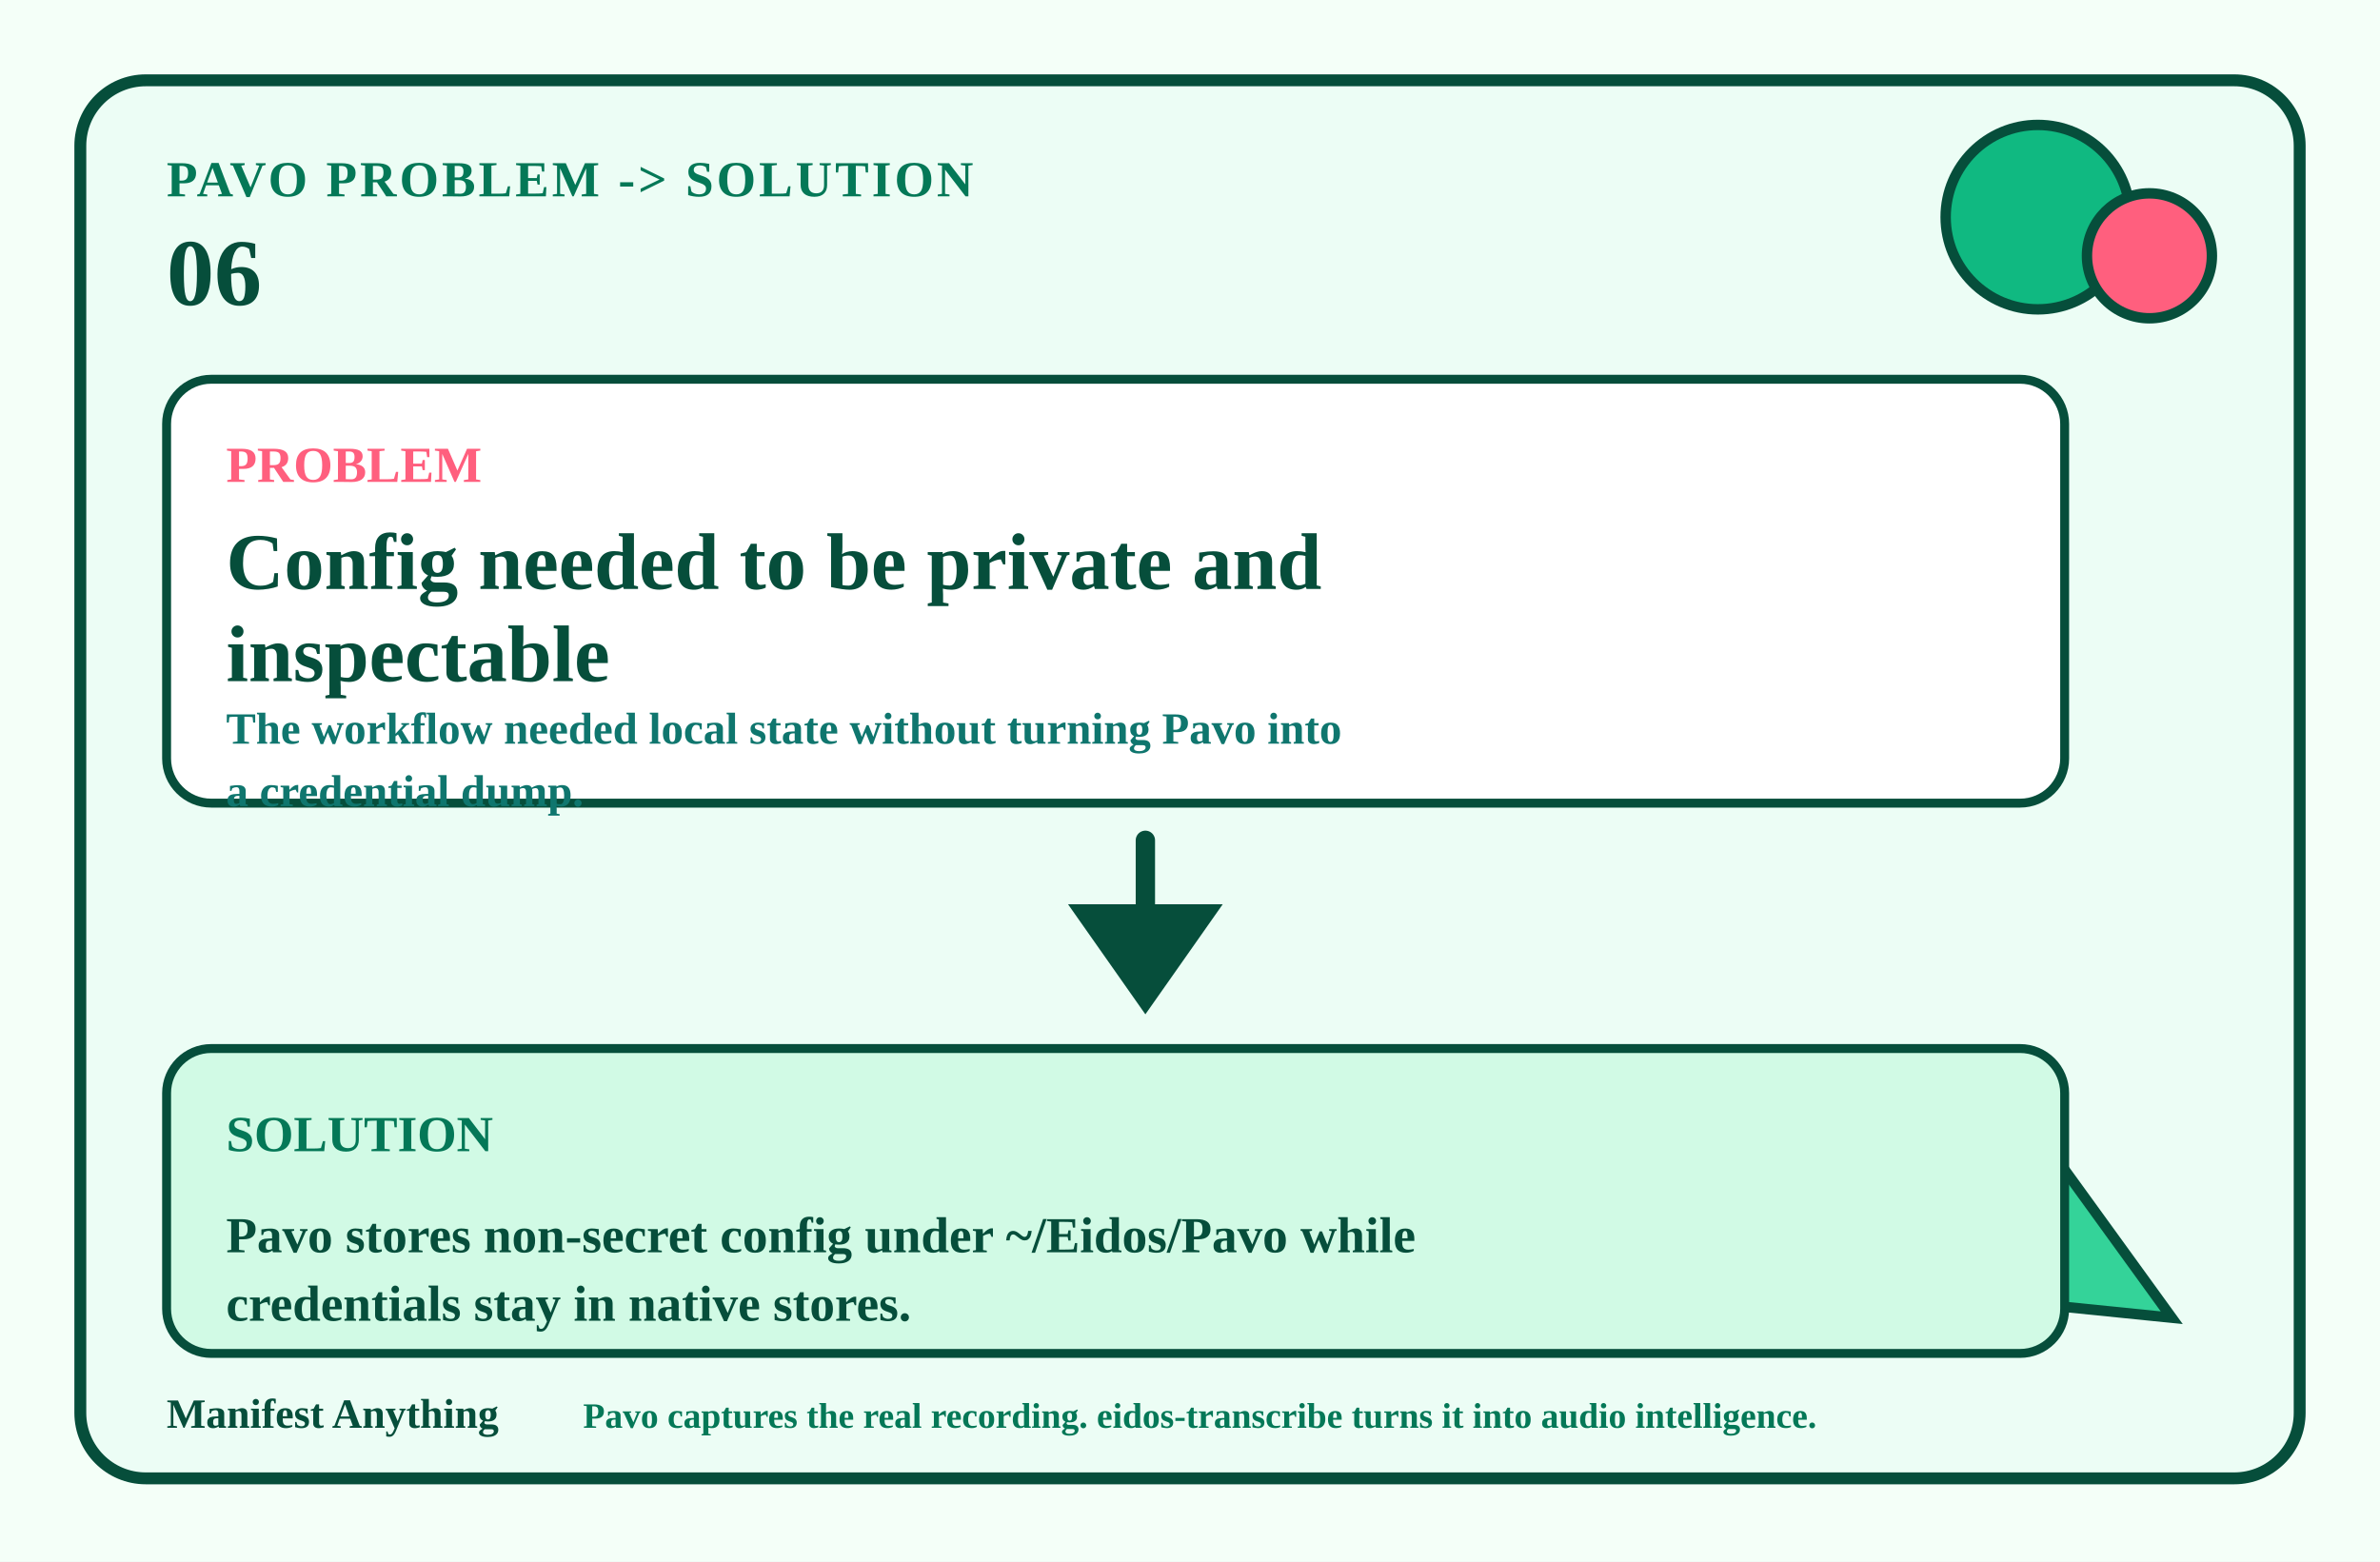
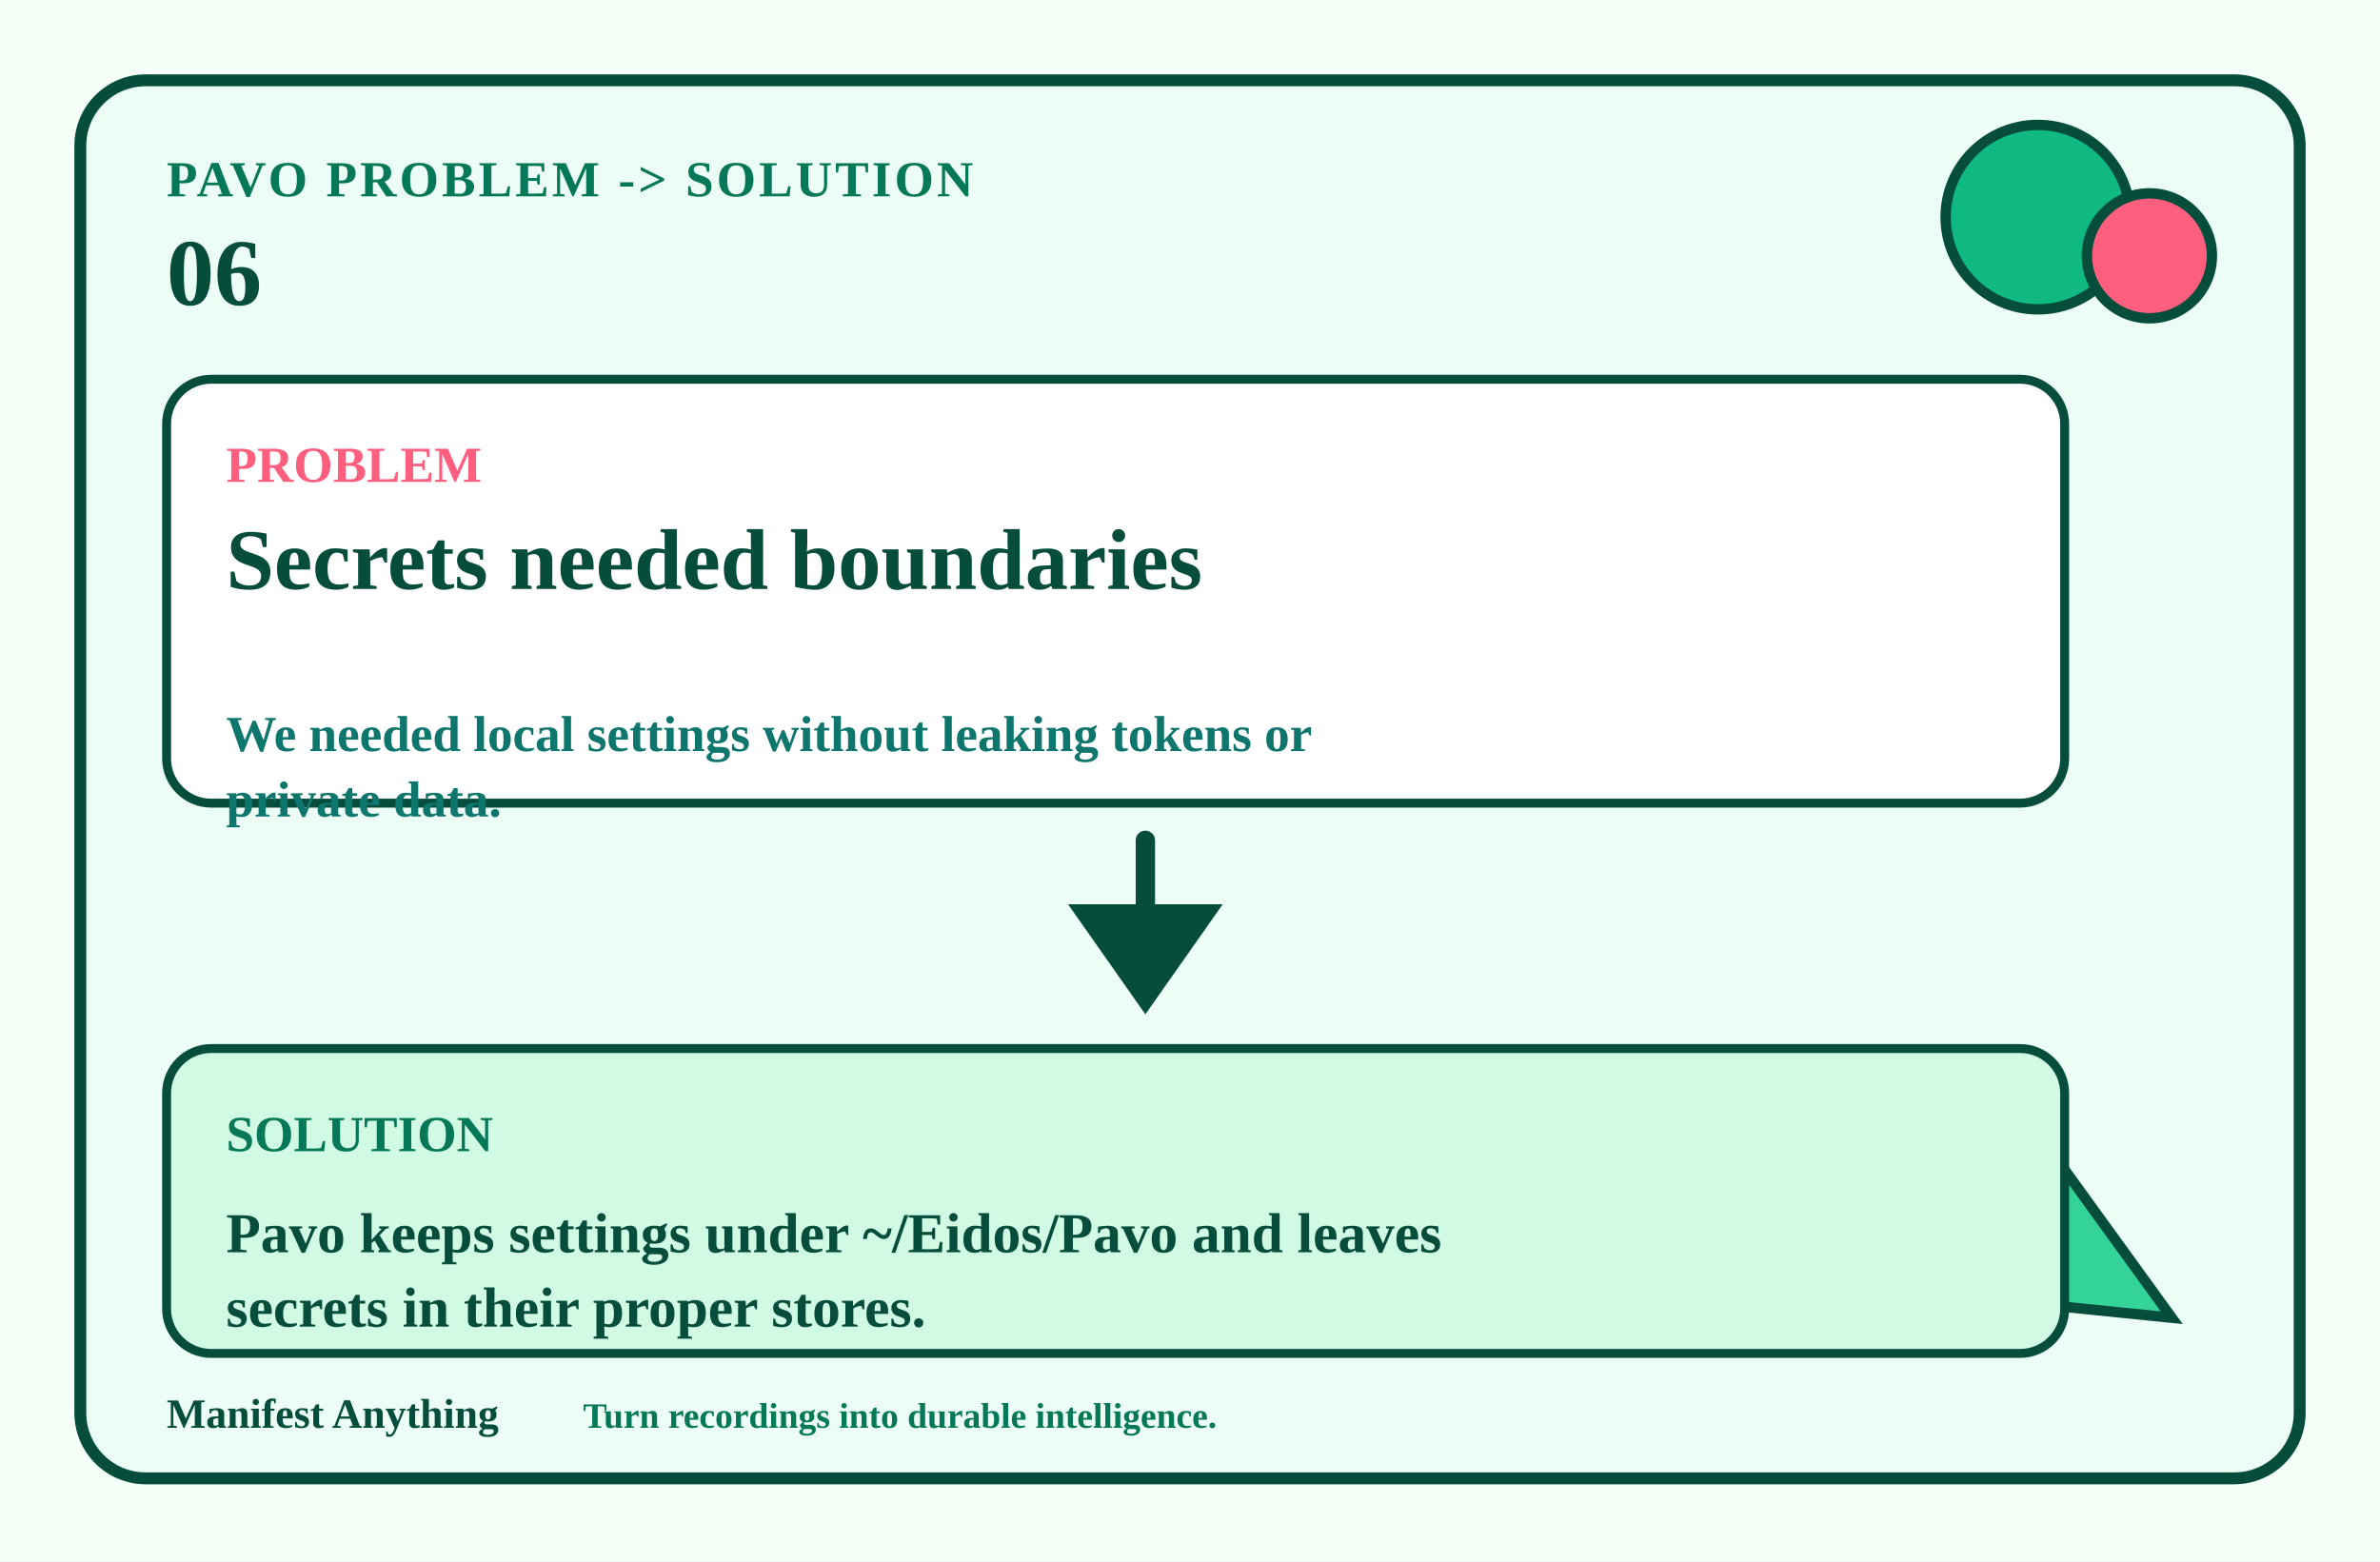
<svg xmlns="http://www.w3.org/2000/svg" width="1600" height="1050" viewBox="0 0 1600 1050" role="img" aria-labelledby="title desc">
  <rect width="1600" height="1050" fill="#f4fff8" />
  <rect x="54" y="54" width="1492" height="940" rx="44" fill="#ecfdf5" stroke="#064e3b" stroke-width="8" />
  <circle cx="1370" cy="146" r="62" fill="#10b981" stroke="#064e3b" stroke-width="7" />
  <circle cx="1445" cy="172" r="42" fill="#ff5f7e" stroke="#064e3b" stroke-width="7" />
  <polygon points="1302,870 1376,770 1460,886" fill="#34d399" stroke="#064e3b" stroke-width="7" />
  <text x="112" y="132" font-size="34" font-weight="800" fill="#047857" letter-spacing="2">PAVO PROBLEM -&gt; SOLUTION</text>
  <text x="112" y="205" font-size="64" font-weight="900" fill="#064e3b">06</text>
  <rect x="112" y="255" width="1276" height="285" rx="30" fill="#ffffff" stroke="#064e3b" stroke-width="6" />
  <text x="152" y="324" font-size="34" font-weight="900" fill="#ff5f7e">PROBLEM</text>
-   <text x="152" y="396" font-size="54" font-weight="900" fill="#064e3b">Config needed to be private and</text>
-   <text x="152" y="458" font-size="54" font-weight="900" fill="#064e3b">inspectable</text>
-   <text x="152" y="500" font-size="30" font-weight="650" fill="#0f766e">The workflow needed local state without turning Pavo into</text>
-   <text x="152" y="542" font-size="30" font-weight="650" fill="#0f766e">a credential dump.</text>
+   <text x="152" y="396" font-size="58" font-weight="900" fill="#064e3b">Secrets needed boundaries</text>
+   <text x="152" y="505" font-size="34" font-weight="650" fill="#0f766e">We needed local settings without leaking tokens or</text>
+   <text x="152" y="549" font-size="34" font-weight="650" fill="#0f766e">private data.</text>
  <path d="M770 565 V620" stroke="#064e3b" stroke-width="13" stroke-linecap="round" />
  <path d="M718 608 L770 682 L822 608 Z" fill="#064e3b" />
  <rect x="112" y="705" width="1276" height="205" rx="30" fill="#d1fae5" stroke="#064e3b" stroke-width="6" />
  <text x="152" y="774" font-size="34" font-weight="900" fill="#047857">SOLUTION</text>
-   <text x="152" y="842" font-size="34" font-weight="800" fill="#064e3b">Pavo stores non-secret config under ~/Eidos/Pavo while</text>
-   <text x="152" y="888" font-size="34" font-weight="800" fill="#064e3b">credentials stay in native stores.</text>
+   <text x="152" y="842" font-size="38" font-weight="800" fill="#064e3b">Pavo keeps settings under ~/Eidos/Pavo and leaves</text>
+   <text x="152" y="892" font-size="38" font-weight="800" fill="#064e3b">secrets in their proper stores.</text>
  <text x="112" y="960" font-size="28" font-weight="800" fill="#064e3b">Manifest Anything</text>
-   <text x="392" y="960" font-size="24" font-weight="650" fill="#047857">Pavo captures the real recording. eidos-transcribe turns it into audio intelligence.</text>
+   <text x="392" y="960" font-size="24" font-weight="650" fill="#047857">Turn recordings into durable intelligence.</text>
</svg>
